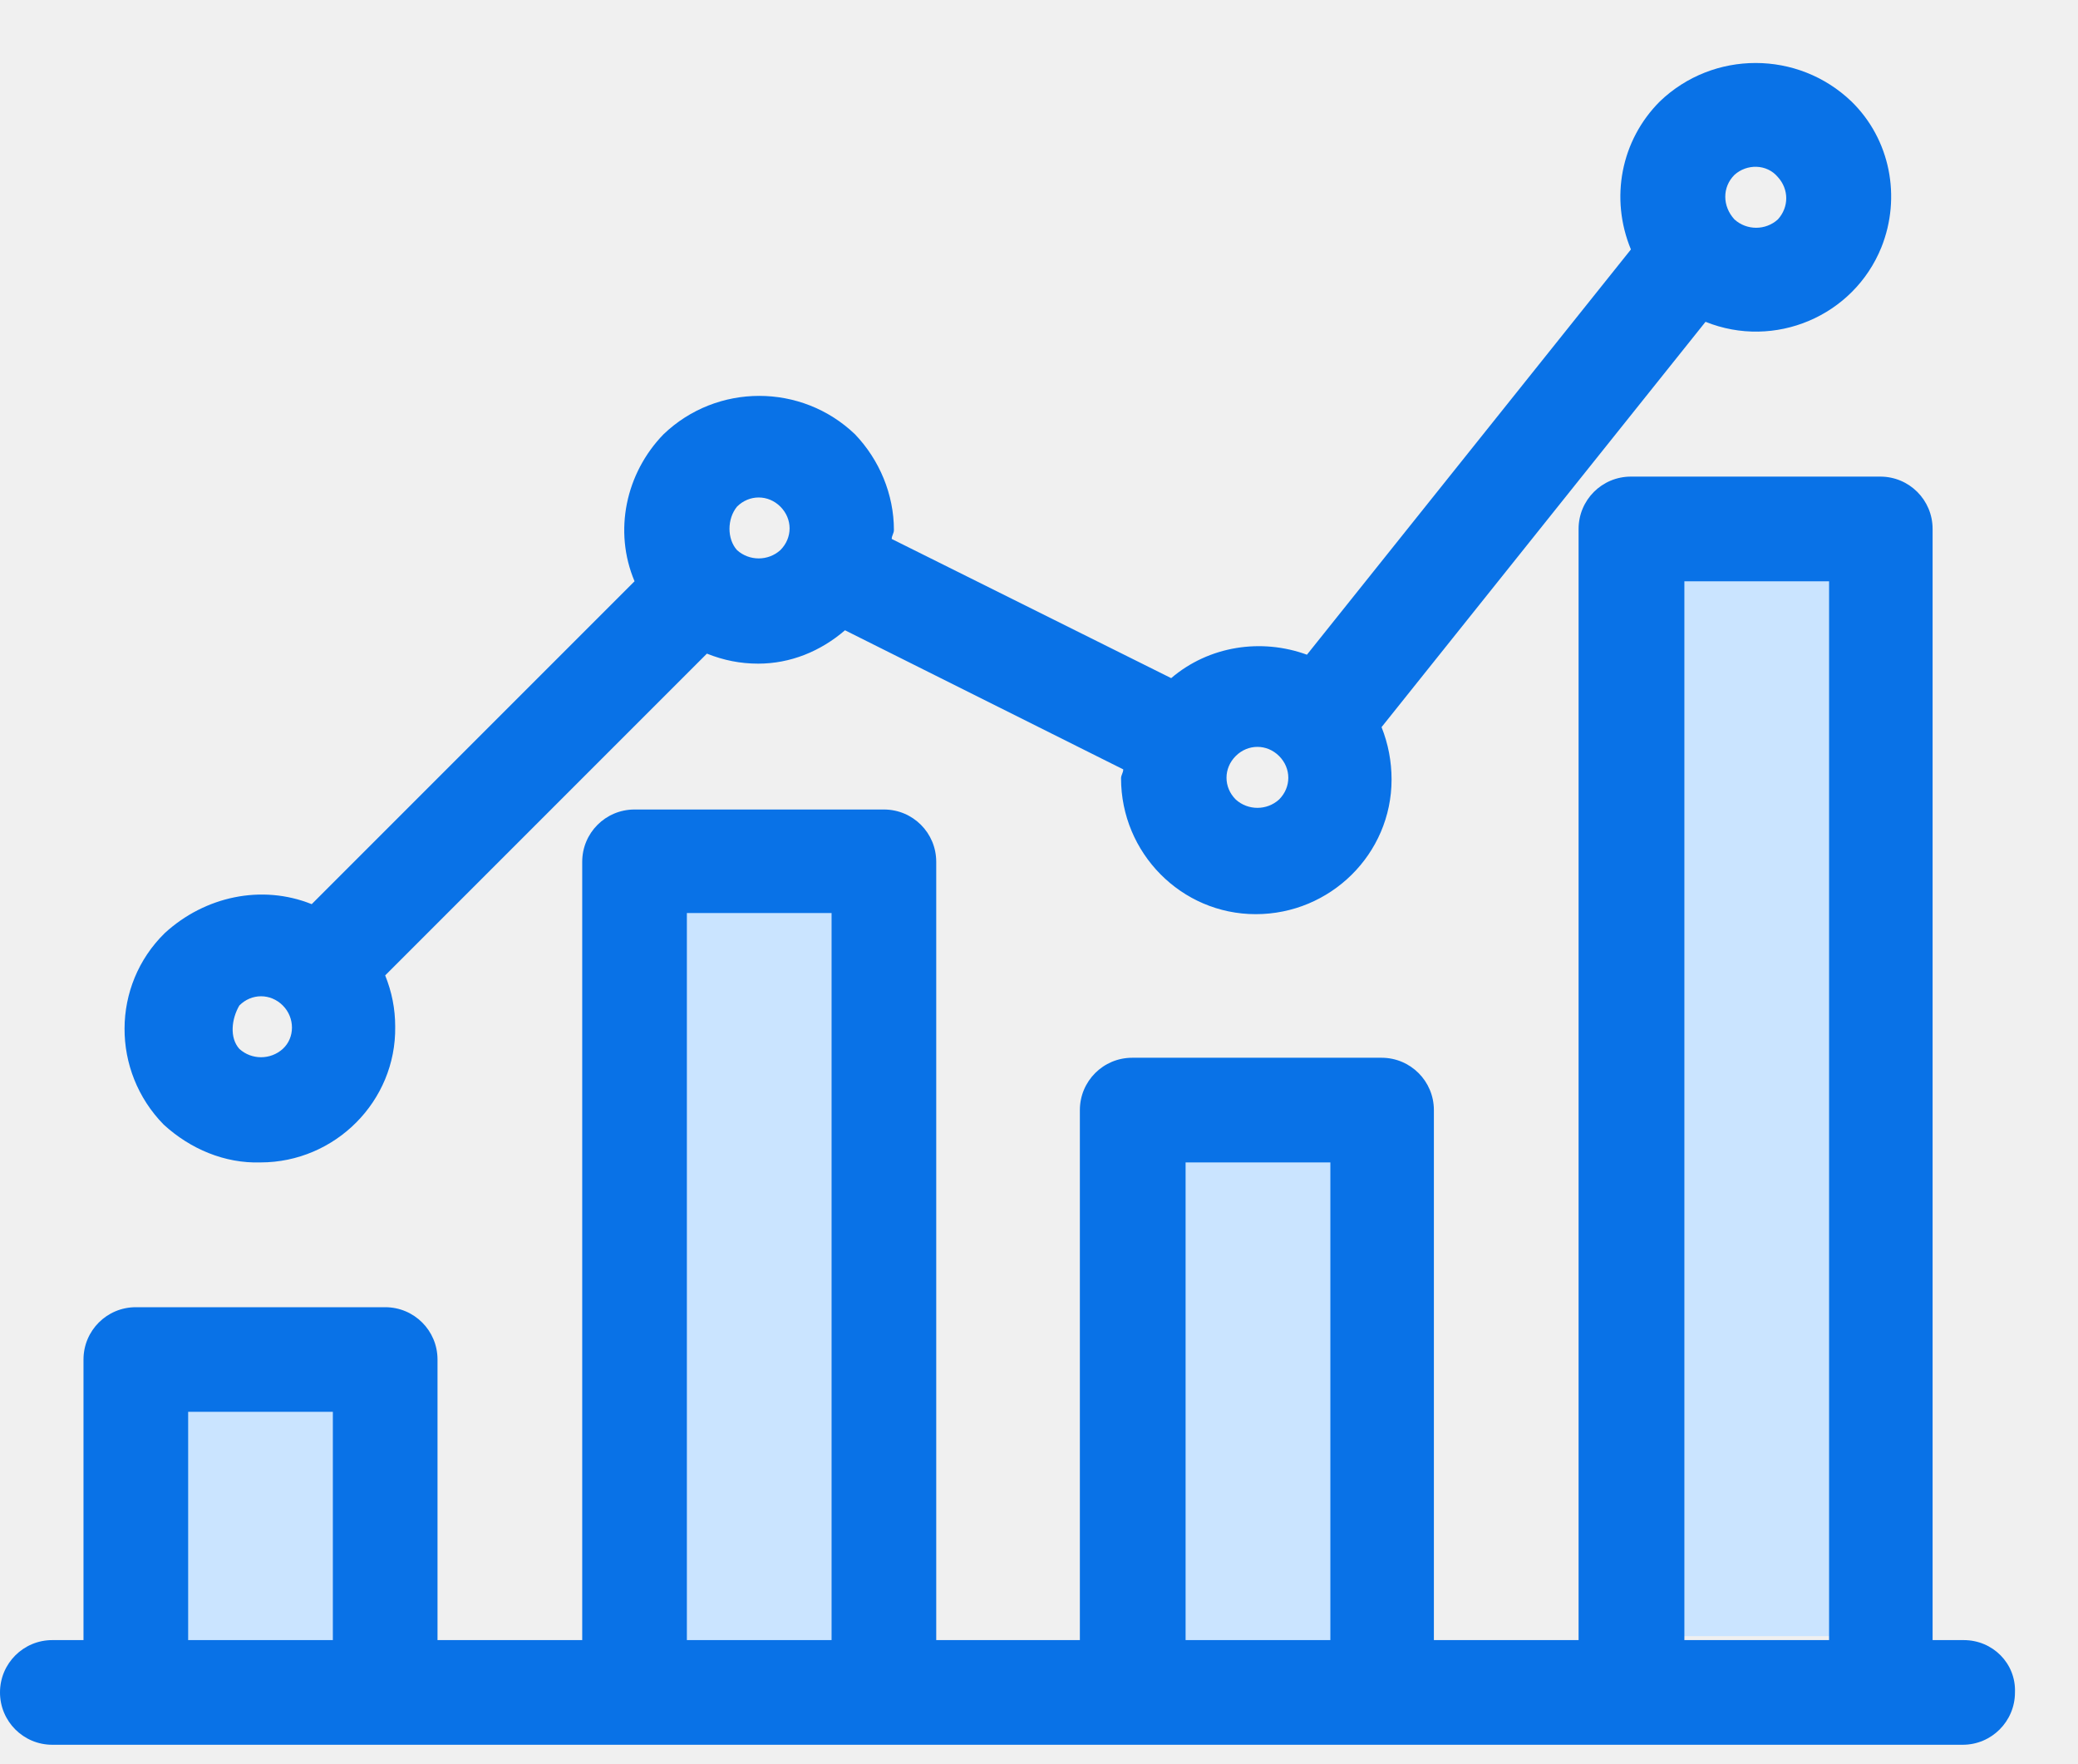
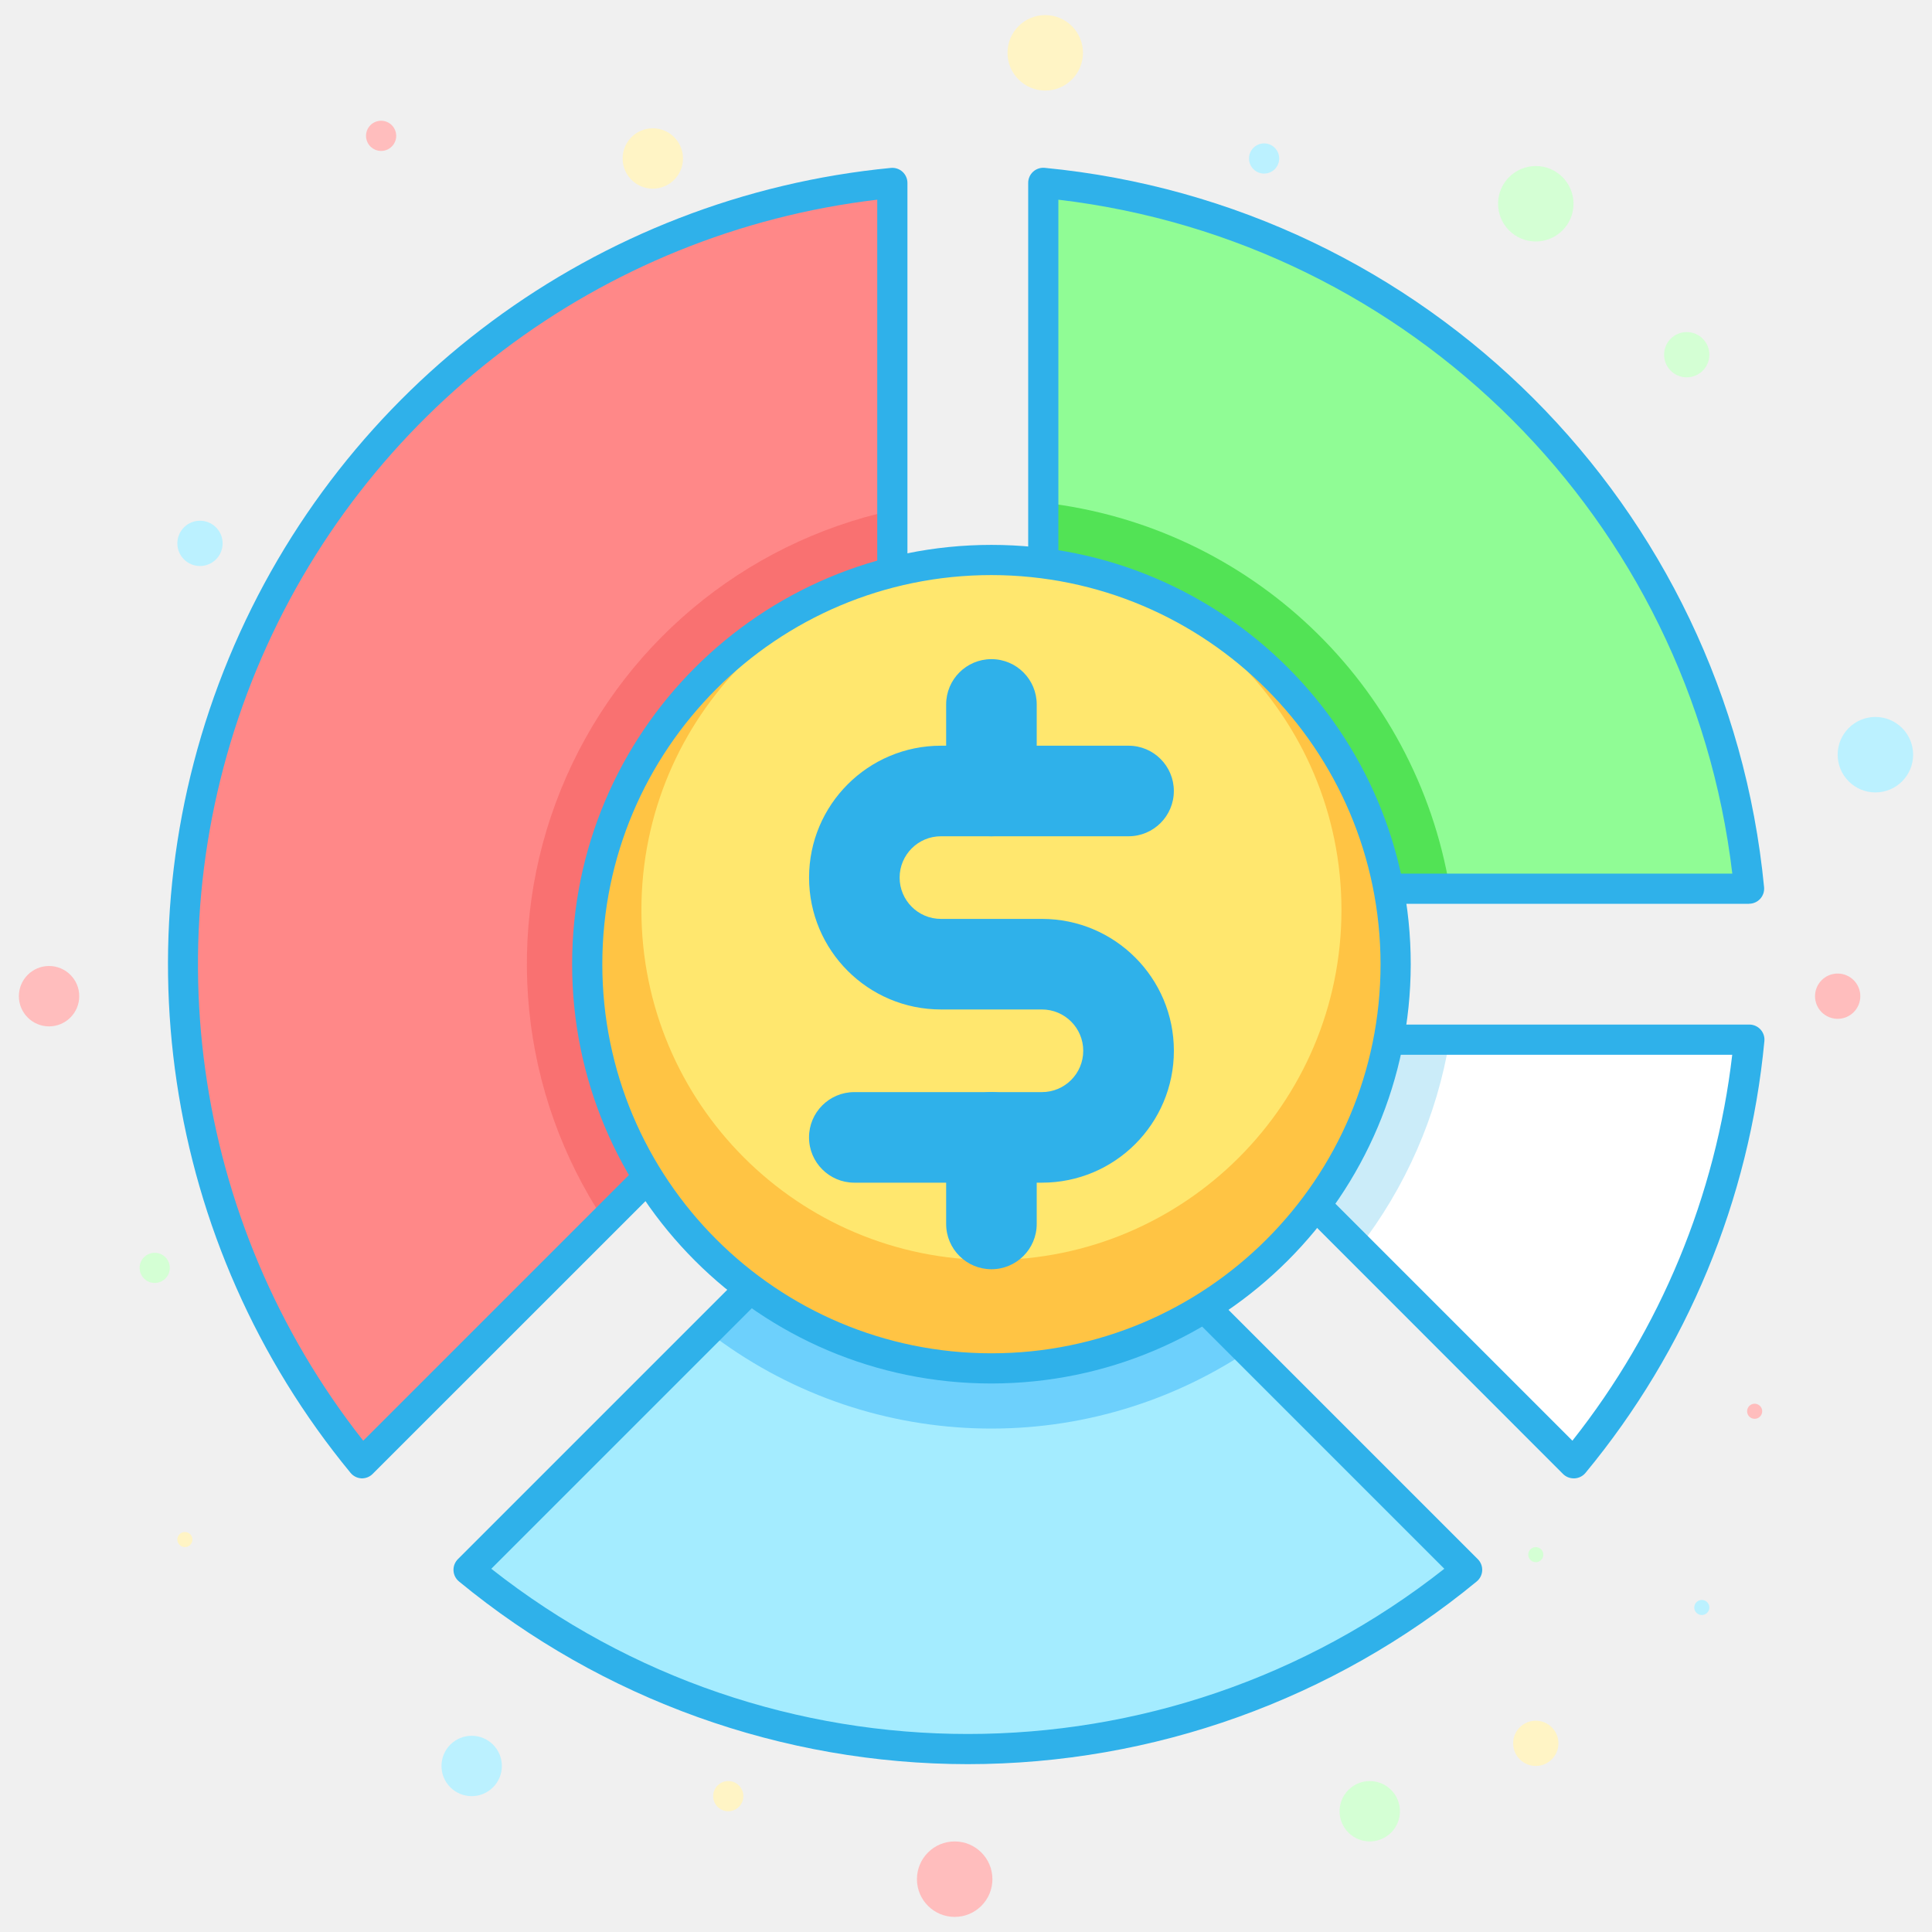
- <svg xmlns="http://www.w3.org/2000/svg" fill="none" version="1.1" width="33" height="28" viewBox="0 0 33 28">
-   <g style="mix-blend-mode:passthrough">
-     <g>
-       <path d="M2.052,21.896C2.052,21.896,6.136,21.896,6.136,21.896C6.136,21.896,6.136,27.005,6.136,27.005C6.136,27.005,2.052,27.005,2.052,27.005C2.052,27.005,2.052,21.896,2.052,21.896C2.052,21.896,2.052,21.896,2.052,21.896ZM10.219,13.728C10.219,13.728,14.303,13.728,14.303,13.728C14.303,13.728,14.303,27.005,14.303,27.005C14.303,27.005,10.219,27.005,10.219,27.005C10.219,27.005,10.219,13.728,10.219,13.728C10.219,13.728,10.219,13.728,10.219,13.728ZM17.38,17.812C17.38,17.812,21.463,17.812,21.463,17.812C21.463,17.812,21.463,27.005,21.463,27.005C21.463,27.005,17.38,27.005,17.38,27.005C17.38,27.005,17.38,17.812,17.38,17.812C17.38,17.812,17.38,17.812,17.38,17.812ZM26.555,8.619C26.555,8.619,30.639,8.619,30.639,8.619C30.639,8.619,30.639,25.98,30.639,25.98C30.639,25.98,26.555,25.98,26.555,25.98C26.555,25.98,26.555,8.619,26.555,8.619C26.555,8.619,26.555,8.619,26.555,8.619Z" fill="#CAE4FF" fill-opacity="1" />
-     </g>
-     <g>
-       <path d="M4.137,18.458C5.321,18.458,6.294,17.486,6.276,16.301C6.276,16.018,6.223,15.753,6.117,15.488C6.117,15.488,11.226,10.379,11.226,10.379C11.492,10.485,11.757,10.538,12.04,10.538C12.552,10.538,13.03,10.343,13.419,10.008C13.419,10.008,17.838,12.217,17.838,12.217C17.838,12.271,17.803,12.306,17.803,12.359C17.803,13.543,18.758,14.516,19.942,14.516C21.127,14.516,22.099,13.561,22.099,12.377C22.099,12.094,22.046,11.811,21.94,11.546C21.94,11.546,27.085,5.11,27.085,5.11C28.181,5.552,29.436,5.022,29.878,3.926C30.196,3.13,30.019,2.211,29.401,1.61C28.552,0.797,27.208,0.797,26.36,1.61C25.741,2.229,25.564,3.148,25.9,3.961C25.9,3.961,20.755,10.396,20.755,10.396C20.031,10.131,19.2,10.255,18.599,10.768C18.599,10.768,14.161,8.558,14.161,8.558C14.161,8.505,14.196,8.469,14.196,8.416C14.196,7.851,13.967,7.303,13.578,6.896C12.729,6.083,11.385,6.083,10.537,6.896C9.936,7.515,9.741,8.434,10.077,9.23C10.077,9.23,4.95,14.357,4.95,14.357C4.155,14.038,3.253,14.233,2.617,14.816C1.768,15.647,1.768,17.009,2.599,17.857C3.023,18.246,3.571,18.476,4.137,18.458C4.137,18.458,4.137,18.458,4.137,18.458ZM27.544,2.777C27.739,2.6,28.057,2.6,28.234,2.812C28.411,3.007,28.411,3.289,28.234,3.484C28.039,3.661,27.739,3.661,27.544,3.484C27.35,3.272,27.35,2.971,27.544,2.777C27.544,2.777,27.544,2.777,27.544,2.777ZM19.624,12.005C19.818,11.811,20.119,11.811,20.313,12.005C20.508,12.2,20.508,12.5,20.313,12.695C20.119,12.872,19.818,12.872,19.624,12.695C19.429,12.5,19.429,12.2,19.624,12.005C19.624,12.005,19.624,12.005,19.624,12.005ZM11.704,8.045C11.898,7.851,12.199,7.851,12.393,8.045C12.588,8.24,12.588,8.54,12.393,8.735C12.199,8.911,11.898,8.911,11.704,8.735C11.545,8.558,11.545,8.24,11.704,8.045C11.704,8.045,11.704,8.045,11.704,8.045ZM3.801,15.966C3.995,15.771,4.296,15.771,4.491,15.966C4.685,16.16,4.685,16.478,4.491,16.655C4.296,16.832,3.995,16.832,3.801,16.655C3.642,16.478,3.677,16.178,3.801,15.966C3.801,15.966,3.801,15.966,3.801,15.966Z" fill="#0972E7" fill-opacity="1" />
-     </g>
-     <g>
-       <path d="M31.186,26.043C31.186,26.043,30.691,26.043,30.691,26.043C30.691,26.043,30.691,8.399,30.691,8.399C30.691,7.939,30.32,7.568,29.86,7.568C29.86,7.568,25.9,7.568,25.9,7.568C25.44,7.568,25.069,7.939,25.069,8.399C25.069,8.399,25.069,26.043,25.069,26.043C25.069,26.043,22.771,26.043,22.771,26.043C22.771,26.043,22.771,17.627,22.771,17.627C22.771,17.168,22.4,16.796,21.94,16.796C21.94,16.796,17.98,16.796,17.98,16.796C17.52,16.796,17.149,17.168,17.149,17.627C17.149,17.627,17.149,26.043,17.149,26.043C17.149,26.043,14.868,26.043,14.868,26.043C14.868,26.043,14.868,13.685,14.868,13.685C14.868,13.225,14.497,12.854,14.037,12.854C14.037,12.854,10.077,12.854,10.077,12.854C9.617,12.854,9.246,13.225,9.246,13.685C9.246,13.685,9.246,26.043,9.246,26.043C9.246,26.043,6.948,26.043,6.948,26.043C6.948,26.043,6.948,21.588,6.948,21.588C6.948,21.128,6.577,20.757,6.117,20.757C6.117,20.757,2.157,20.757,2.157,20.757C1.697,20.757,1.326,21.128,1.326,21.588C1.326,21.588,1.326,26.043,1.326,26.043C1.326,26.043,0.831,26.043,0.831,26.043C0.371,26.043,0,26.414,0,26.874C0,27.333,0.371,27.705,0.831,27.705C0.831,27.705,31.169,27.705,31.169,27.705C31.628,27.705,31.999,27.333,31.999,26.874C32.017,26.414,31.646,26.043,31.186,26.043C31.186,26.043,31.186,26.043,31.186,26.043ZM2.988,26.043C2.988,26.043,2.988,22.418,2.988,22.418C2.988,22.418,5.286,22.418,5.286,22.418C5.286,22.418,5.286,26.043,5.286,26.043C5.286,26.043,2.988,26.043,2.988,26.043C2.988,26.043,2.988,26.043,2.988,26.043ZM10.908,26.043C10.908,26.043,10.908,14.498,10.908,14.498C10.908,14.498,13.206,14.498,13.206,14.498C13.206,14.498,13.206,26.043,13.206,26.043C13.206,26.043,10.908,26.043,10.908,26.043C10.908,26.043,10.908,26.043,10.908,26.043ZM18.828,26.043C18.828,26.043,18.828,18.458,18.828,18.458C18.828,18.458,21.127,18.458,21.127,18.458C21.127,18.458,21.127,26.043,21.127,26.043C21.127,26.043,18.828,26.043,18.828,26.043C18.828,26.043,18.828,26.043,18.828,26.043ZM26.749,26.043C26.749,26.043,26.749,9.23,26.749,9.23C26.749,9.23,29.047,9.23,29.047,9.23C29.047,9.23,29.047,26.043,29.047,26.043C29.047,26.043,26.749,26.043,26.749,26.043C26.749,26.043,26.749,26.043,26.749,26.043Z" fill="#0972E7" fill-opacity="1" />
-     </g>
-   </g>
+ <svg xmlns="http://www.w3.org/2000/svg" t="1676440213883" class="icon" viewBox="0 0 1024 1024" version="1.1" p-id="69547" width="24" height="24">
+   <path d="M472.96 96.96A416 416 0 0 0 192 775.56l281.08-281.08z" fill="#FF8888" p-id="69548" />
+   <path d="M472.96 270.52a246.04 246.04 0 0 0-152.6 376.56l152.6-152.6z" fill="#F97171" p-id="69549" />
+   <path d="M192 783.56h-0.4a8 8 0 0 1-5.8-2.92 424 424 0 0 1 286.4-691.64 8 8 0 0 1 8.76 8v397.52a8 8 0 0 1-2.36 5.64L197.52 781.2a8 8 0 0 1-5.52 2.36z m272.96-677.72A408 408 0 0 0 192.52 763.6l272.44-272.44z" fill="#2FB1EA" p-id="69550" />
+   <path d="M927.04 471.04a416 416 0 0 0-374.08-374.08v374.08z" fill="#90FC95" p-id="69551" />
+   <path d="M768.44 471.04a246.72 246.72 0 0 0-215.48-204.64v204.64z" fill="#52E355" p-id="69552" />
+   <path d="M927.04 479.04h-374.08a8 8 0 0 1-8-8V96.96a8 8 0 0 1 8.76-8 424 424 0 0 1 381.28 381.28 8 8 0 0 1-8 8.76z m-366.08-16h357.2a408 408 0 0 0-357.2-357.2z" fill="#2FB1EA" p-id="69553" />
+   <path d="M248.44 832a416 416 0 0 0 529.04 0l-264.52-264.4z" fill="#A4ECFF" p-id="69554" />
+   <path d="M374.92 705.64a245.52 245.52 0 0 0 286.6 10.36l-148.56-148.4z" fill="#6DD0FC" p-id="69555" />
+   <path d="M512.96 935.04a424.64 424.64 0 0 1-269.6-96.76 8 8 0 0 1-0.56-12l264.52-264.52a8 8 0 0 1 11.32 0l264.52 264.52a8 8 0 0 1-0.56 12 424.64 424.64 0 0 1-269.64 96.76zM260.4 831.48a408 408 0 0 0 505.12 0l-252.56-252.56z" fill="#2FB1EA" p-id="69556" />
+   <path d="M834.04 775.56a414.08 414.08 0 0 0 93-224.52h-317.52z" fill="#FFFFFF" p-id="69557" />
+   <path d="M609.52 551.04L720 661.6a245.08 245.08 0 0 0 48.32-110.56z" fill="#CBECF9" p-id="69558" />
+   <path d="M834.04 783.56a8 8 0 0 1-5.64-2.36L604 556.68a8 8 0 0 1 5.64-13.64h317.52a8 8 0 0 1 8 8.76 421.28 421.28 0 0 1-94.8 228.84 8 8 0 0 1-5.8 2.92z m-205.2-224.52l204.56 204.56a405.16 405.16 0 0 0 84.72-204.56z" fill="#2FB1EA" p-id="69559" />
+   <path d="M525.48 511.04m-214.24 0a214.24 214.24 0 1 0 428.48 0 214.24 214.24 0 1 0-428.48 0Z" fill="#FFC444" p-id="69560" />
+   <path d="M525.48 482.32m-185.52 0a185.52 185.52 0 1 0 371.04 0 185.52 185.52 0 1 0-371.04 0Z" fill="#FFE76E" p-id="69561" />
+   <path d="M525.48 733.28a222.24 222.24 0 1 1 222.24-222.24 222.48 222.48 0 0 1-222.24 222.24z m0-428.48a206.24 206.24 0 1 0 206.24 206.24 206.48 206.48 0 0 0-206.24-206.24z" fill="#2FB1EA" p-id="69562" />
+   <path d="M552.28 626.84H452.8a24 24 0 1 1 0-48h99.44a21.88 21.88 0 1 0 0-43.8h-53.52a69.88 69.88 0 1 1 0-139.8h99.44a24 24 0 0 1 0 48h-99.44a21.88 21.88 0 1 0 0 43.8h53.56a69.88 69.88 0 1 1 0 139.8z" fill="#2FB1EA" p-id="69563" />
+   <path d="M525.48 443.24a24 24 0 0 1-24-24V373.36a24 24 0 1 1 48 0v45.88a24 24 0 0 1-24 24zM525.48 672.72a24 24 0 0 1-24-24v-45.88a24 24 0 0 1 48 0v45.88a24 24 0 0 1-24 24z" fill="#2FB1EA" p-id="69564" />
+   <path d="M814 108m-20 0a20 20 0 1 0 40 0 20 20 0 1 0-40 0Z" fill="#D4FFD4" p-id="69565" />
+   <path d="M726 960m-16 0a16 16 0 1 0 32 0 16 16 0 1 0-32 0Z" fill="#D4FFD4" p-id="69566" />
+   <path d="M894 188m-12 0a12 12 0 1 0 24 0 12 12 0 1 0-24 0Z" fill="#D4FFD4" p-id="69567" />
+   <path d="M82 672m-8 0a8 8 0 1 0 16 0 8 8 0 1 0-16 0Z" fill="#D4FFD4" p-id="69568" />
+   <path d="M814 824m-4 0a4 4 0 1 0 8 0 4 4 0 1 0-8 0Z" fill="#D4FFD4" p-id="69569" />
+   <path d="M506 996m-20 0a20 20 0 1 0 40 0 20 20 0 1 0-40 0Z" fill="#FFBDBD" p-id="69570" />
+   <path d="M26 528m-16 0a16 16 0 1 0 32 0 16 16 0 1 0-32 0Z" fill="#FFBDBD" p-id="69571" />
+   <path d="M974 528m-12 0a12 12 0 1 0 24 0 12 12 0 1 0-24 0Z" fill="#FFBDBD" p-id="69572" />
+   <path d="M202 72m-8 0a8 8 0 1 0 16 0 8 8 0 1 0-16 0Z" fill="#FFBDBD" p-id="69573" />
+   <path d="M930 748m-4 0a4 4 0 1 0 8 0 4 4 0 1 0-8 0Z" fill="#FFBDBD" p-id="69574" />
+   <path d="M994 400m-20 0a20 20 0 1 0 40 0 20 20 0 1 0-40 0Z" fill="#BBF1FF" p-id="69575" />
+   <path d="M250 936m-16 0a16 16 0 1 0 32 0 16 16 0 1 0-32 0Z" fill="#BBF1FF" p-id="69576" />
+   <path d="M106 288m-12 0a12 12 0 1 0 24 0 12 12 0 1 0-24 0Z" fill="#BBF1FF" p-id="69577" />
+   <path d="M670 84m-8 0a8 8 0 1 0 16 0 8 8 0 1 0-16 0Z" fill="#BBF1FF" p-id="69578" />
+   <path d="M902 852m-4 0a4 4 0 1 0 8 0 4 4 0 1 0-8 0Z" fill="#BBF1FF" p-id="69579" />
+   <path d="M554 28m-20 0a20 20 0 1 0 40 0 20 20 0 1 0-40 0Z" fill="#FFF4C5" p-id="69580" />
+   <path d="M346 84m-16 0a16 16 0 1 0 32 0 16 16 0 1 0-32 0Z" fill="#FFF4C5" p-id="69581" />
+   <path d="M814 924m-12 0a12 12 0 1 0 24 0 12 12 0 1 0-24 0Z" fill="#FFF4C5" p-id="69582" />
+   <path d="M386 952m-8 0a8 8 0 1 0 16 0 8 8 0 1 0-16 0Z" fill="#FFF4C5" p-id="69583" />
+   <path d="M98 816m-4 0a4 4 0 1 0 8 0 4 4 0 1 0-8 0Z" fill="#FFF4C5" p-id="69584" />
</svg>
